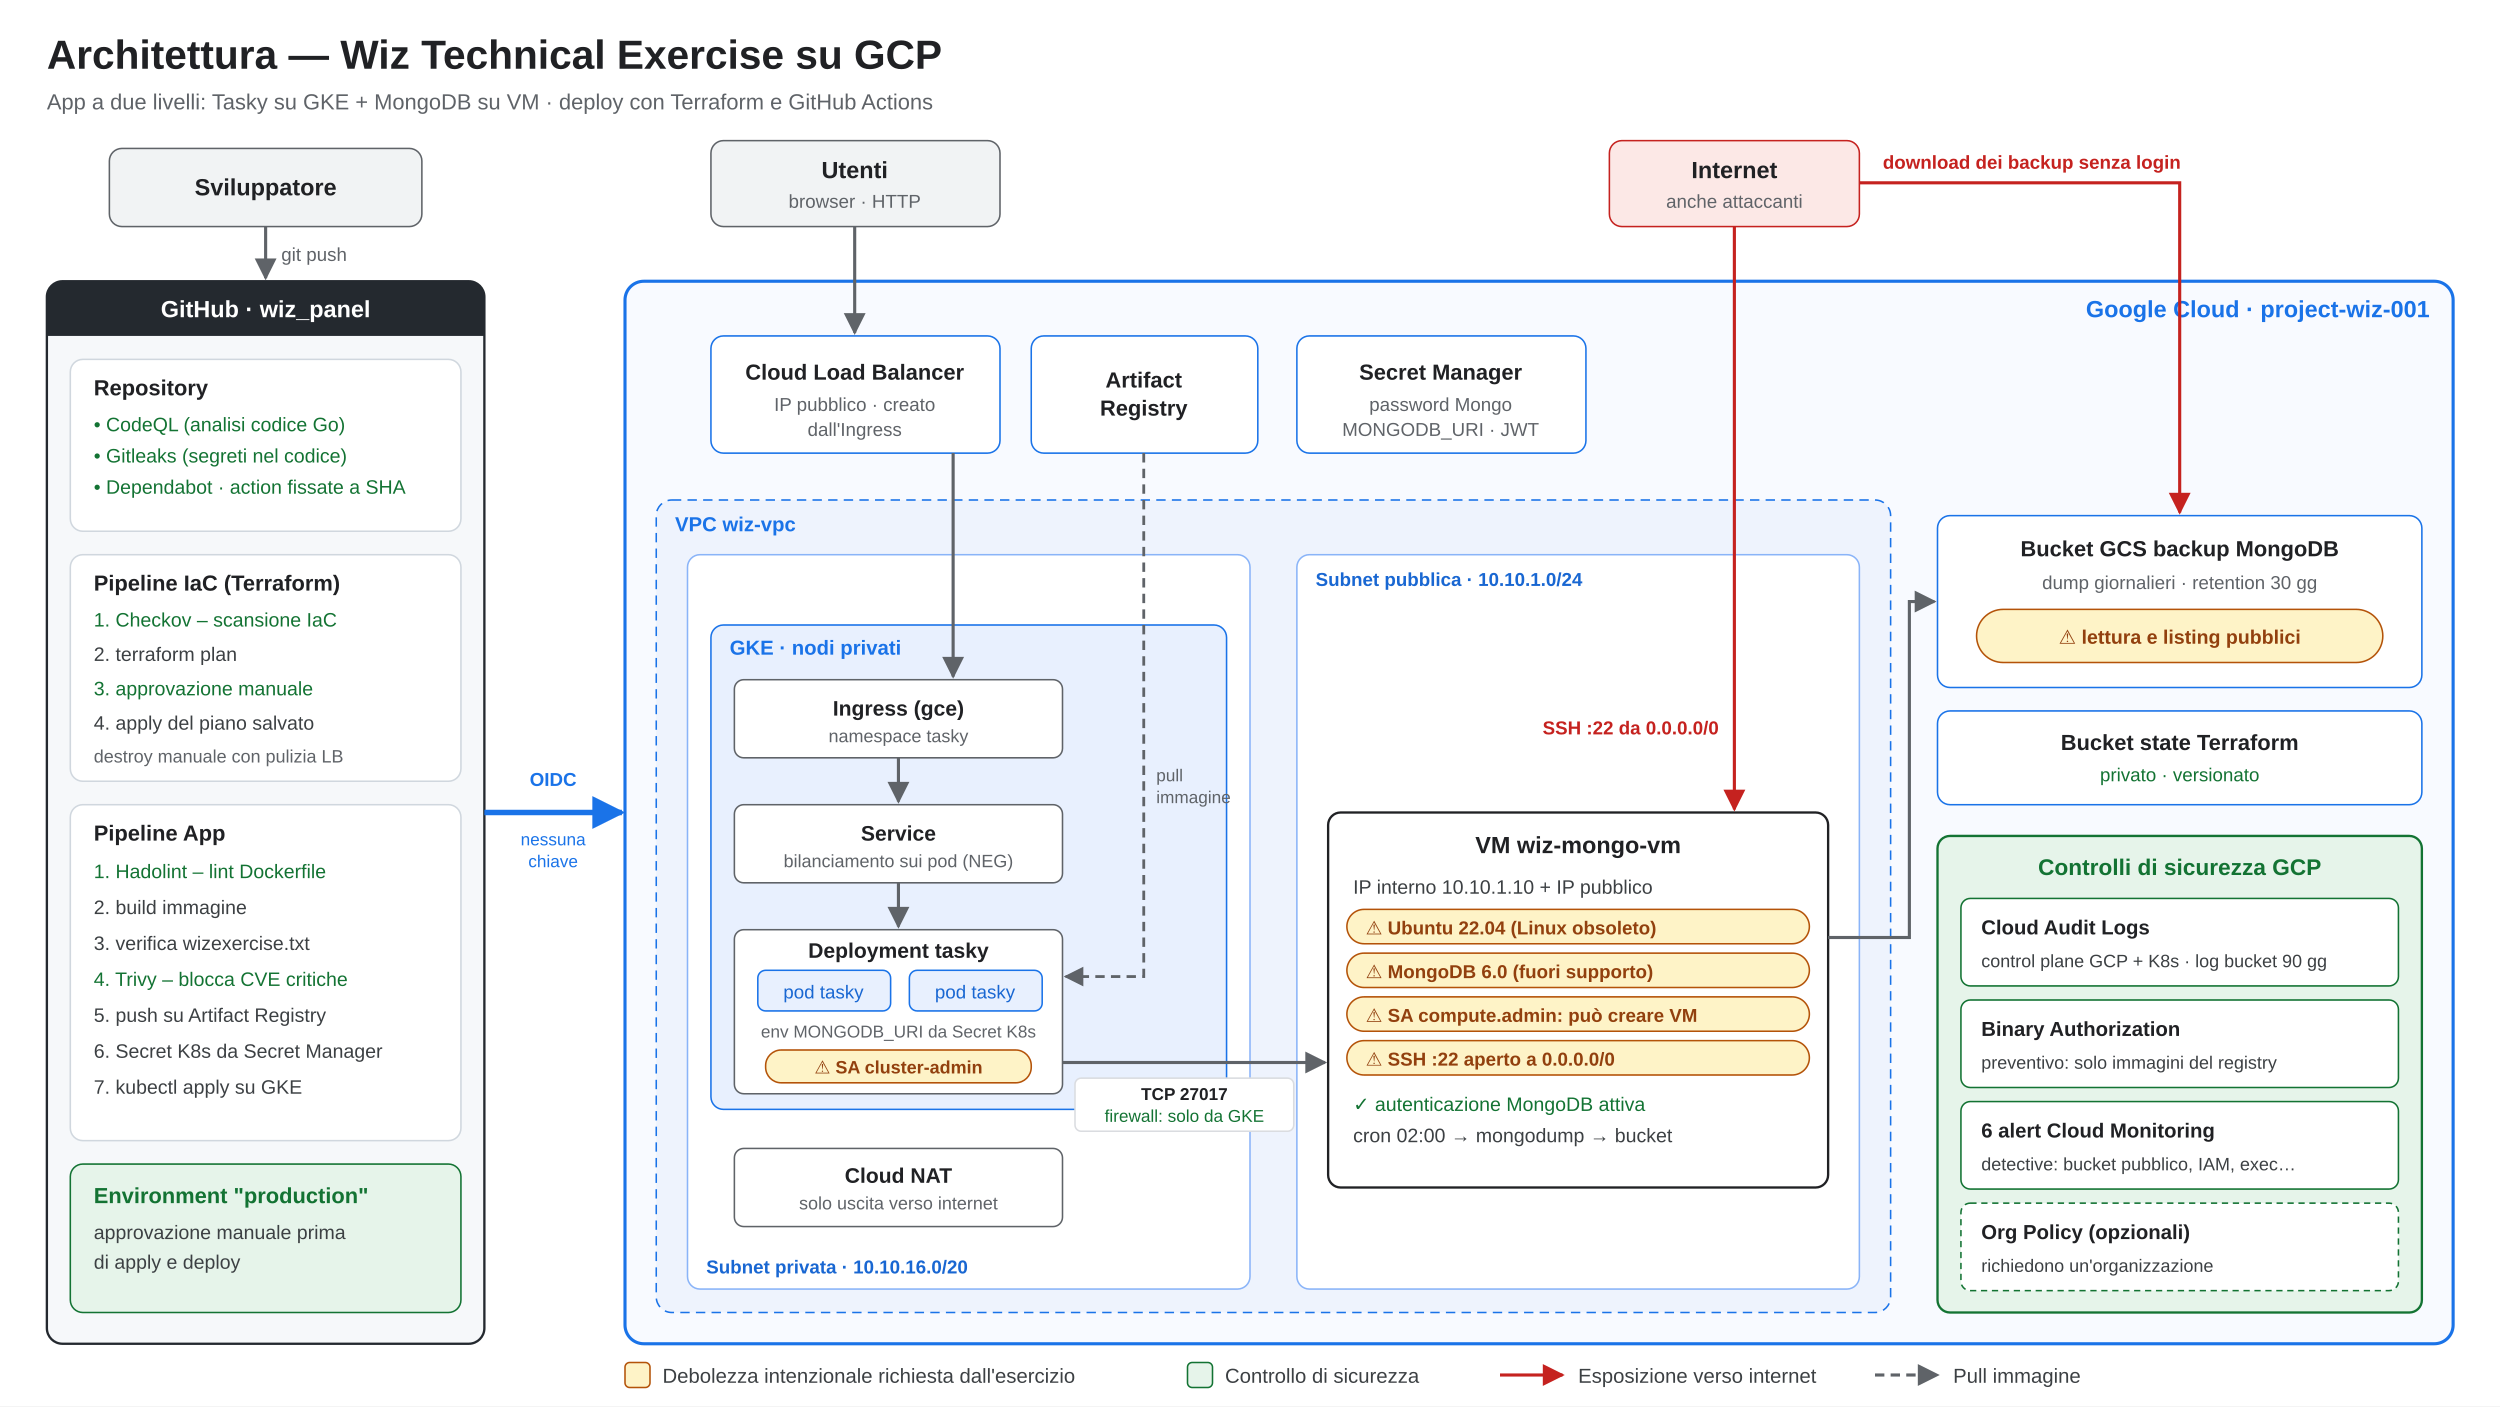
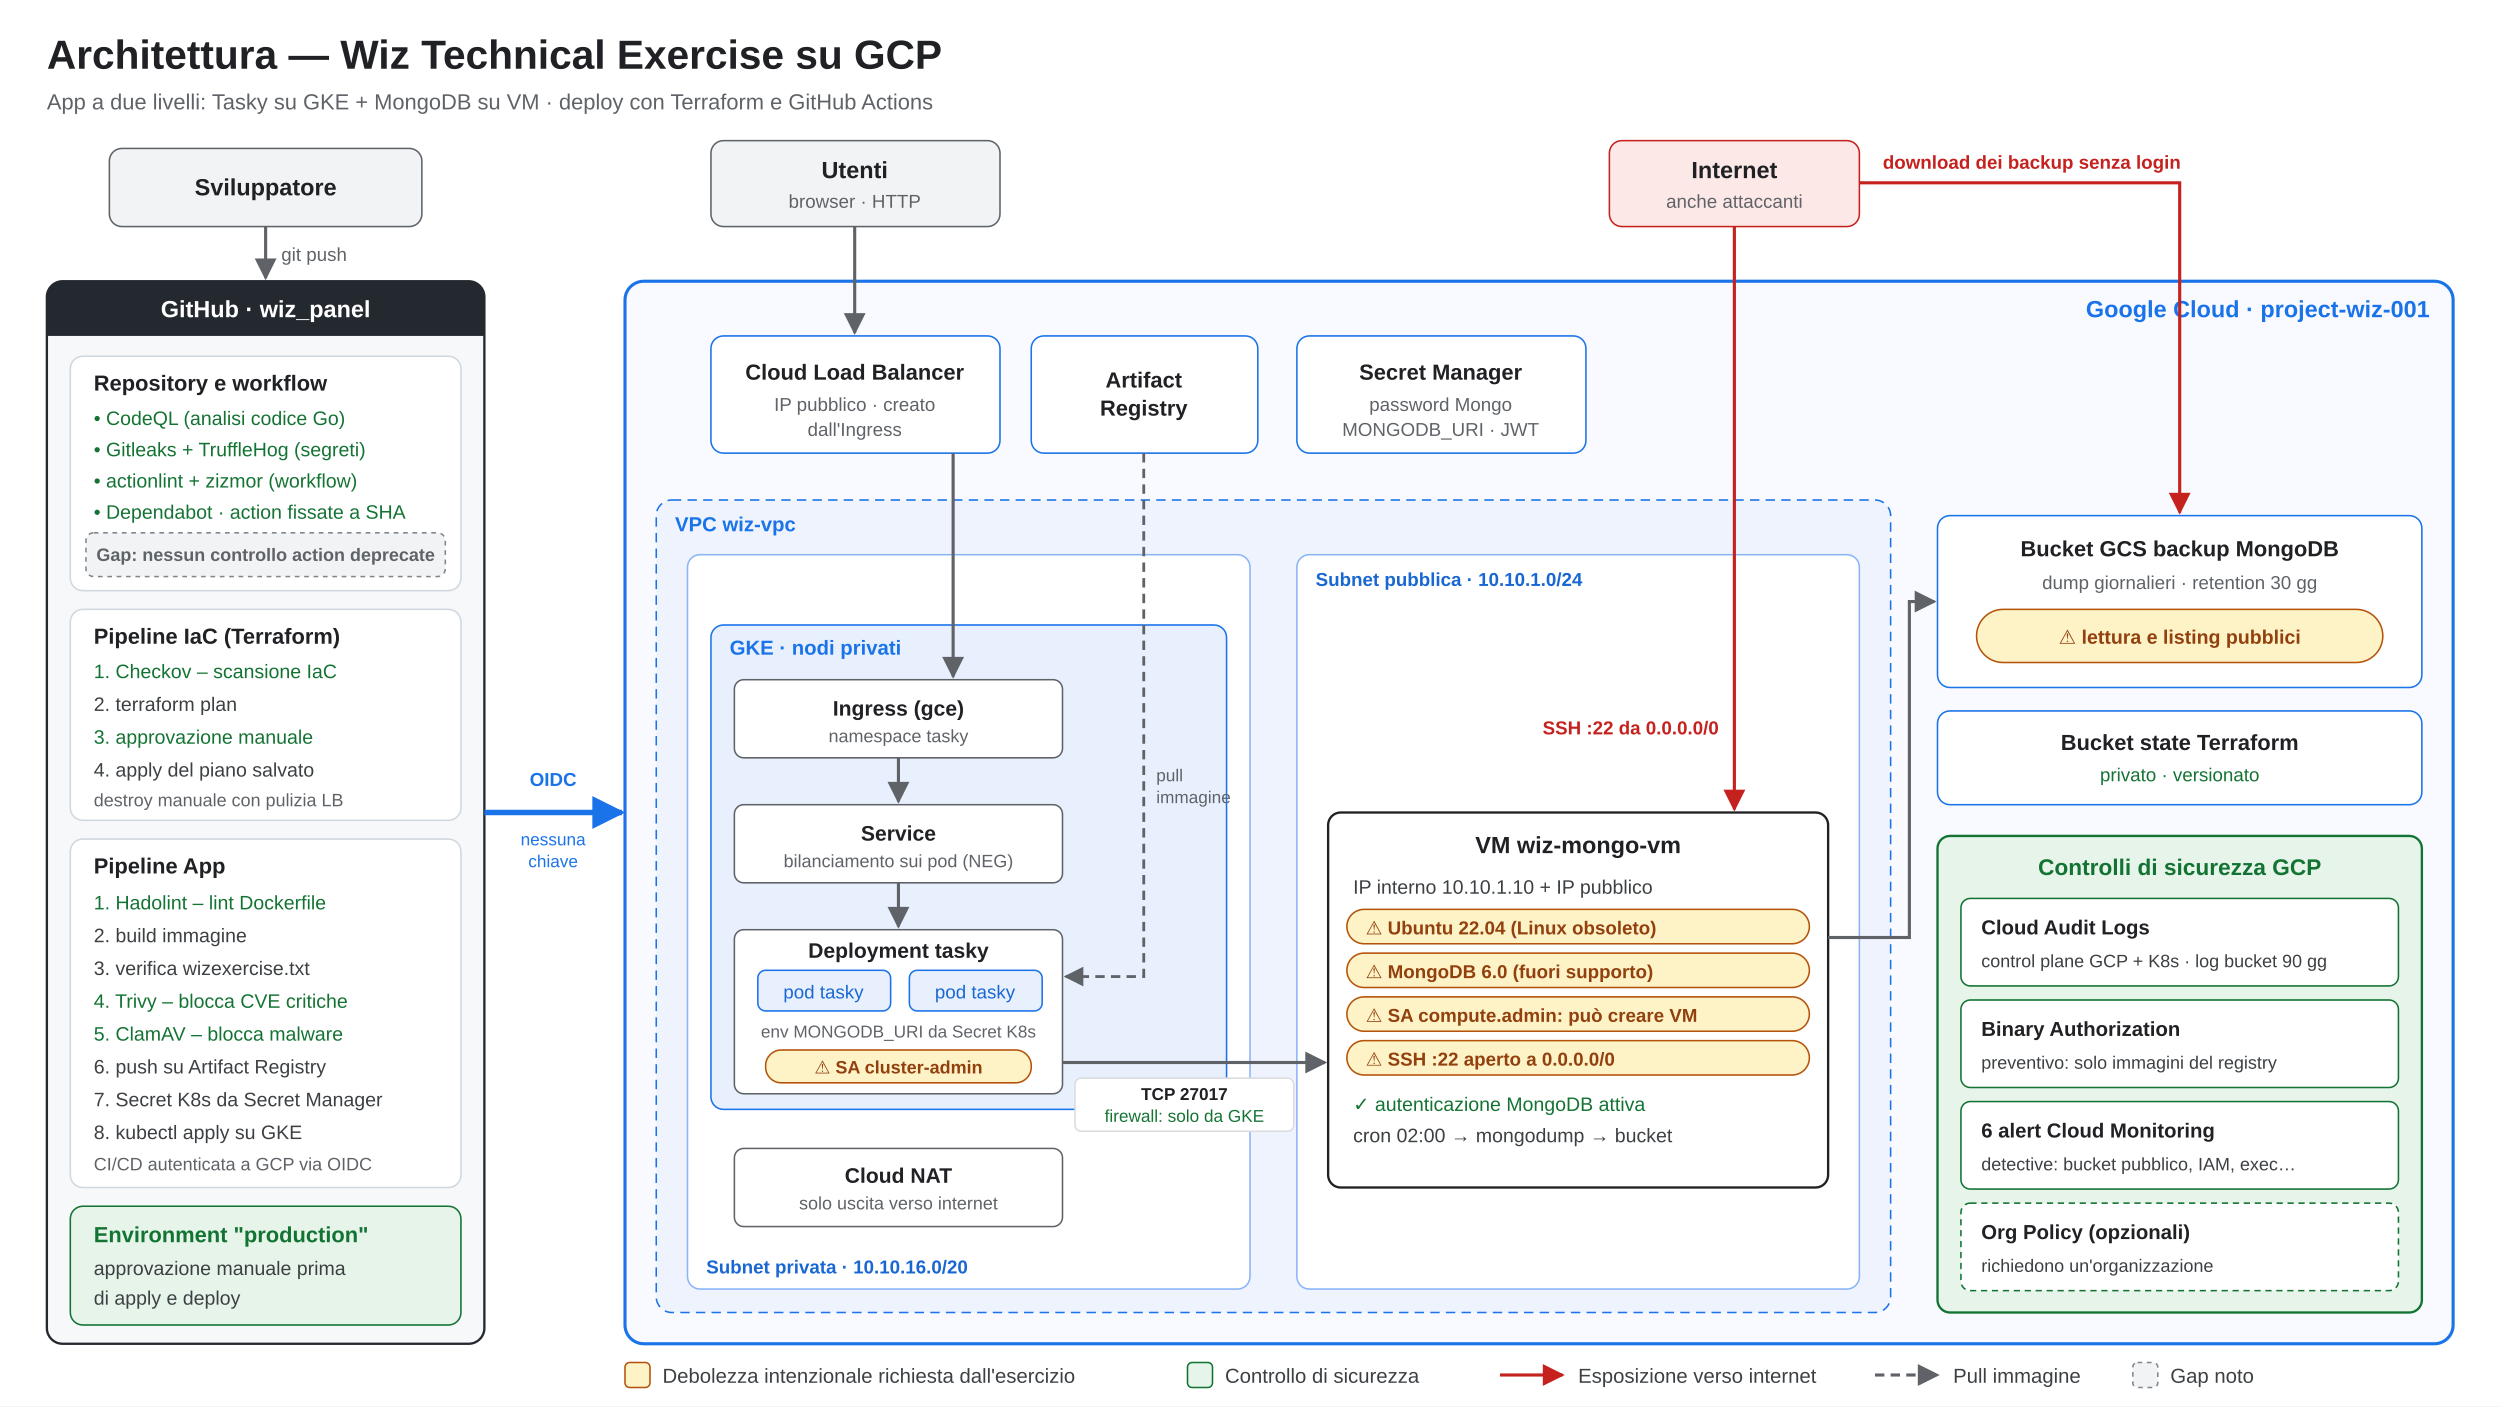
<svg xmlns="http://www.w3.org/2000/svg" viewBox="0 0 1600 900" width="1600" height="900" font-family="Segoe UI, Arial, sans-serif">
  <defs>
    <marker id="arr" viewBox="0 0 10 10" refX="9" refY="5" markerWidth="7" markerHeight="7" orient="auto-start-reverse">
      <path d="M0,0 L10,5 L0,10 z" fill="#5F6368" />
    </marker>
    <marker id="arrRed" viewBox="0 0 10 10" refX="9" refY="5" markerWidth="7" markerHeight="7" orient="auto-start-reverse">
      <path d="M0,0 L10,5 L0,10 z" fill="#C5221F" />
    </marker>
    <marker id="arrBlue" viewBox="0 0 10 10" refX="9" refY="5" markerWidth="6" markerHeight="6" orient="auto-start-reverse">
      <path d="M0,0 L10,5 L0,10 z" fill="#1A73E8" />
    </marker>
  </defs>
  <rect width="1600" height="900" fill="#FFFFFF" />
  <text x="30" y="44" font-size="26" font-weight="700" fill="#202124">Architettura — Wiz Technical Exercise su GCP</text>
  <text x="30" y="70" font-size="14" fill="#5F6368">App a due livelli: Tasky su GKE + MongoDB su VM · deploy con Terraform e GitHub Actions</text>
  <rect x="70" y="95" width="200" height="50" rx="8" fill="#F1F3F4" stroke="#5F6368" />
  <text x="170" y="125" font-size="15" font-weight="600" fill="#202124" text-anchor="middle">Sviluppatore</text>
  <rect x="455" y="90" width="185" height="55" rx="8" fill="#F1F3F4" stroke="#5F6368" />
  <text x="547" y="114" font-size="15" font-weight="600" fill="#202124" text-anchor="middle">Utenti</text>
  <text x="547" y="133" font-size="12" fill="#5F6368" text-anchor="middle">browser · HTTP</text>
  <rect x="1030" y="90" width="160" height="55" rx="8" fill="#FCE8E6" stroke="#C5221F" />
  <text x="1110" y="114" font-size="15" font-weight="600" fill="#202124" text-anchor="middle">Internet</text>
  <text x="1110" y="133" font-size="12" fill="#5F6368" text-anchor="middle">anche attaccanti</text>
  <rect x="30" y="180" width="280" height="680" rx="10" fill="#F6F8FA" stroke="#24292F" stroke-width="1.5" />
  <path d="M40,180 h260 a10,10 0 0 1 10,10 v25 h-280 v-25 a10,10 0 0 1 10,-10 z" fill="#24292F" />
  <text x="170" y="203" font-size="15" font-weight="700" fill="#FFFFFF" text-anchor="middle">GitHub · wiz_panel</text>
-   <rect x="45" y="230" width="250" height="110" rx="8" fill="#FFFFFF" stroke="#D0D7DE" />
-   <text x="60" y="253" font-size="14" font-weight="700" fill="#202124">Repository</text>
-   <text x="60" y="276" font-size="12.5" fill="#137333">• CodeQL (analisi codice Go)</text>
-   <text x="60" y="296" font-size="12.5" fill="#137333">• Gitleaks (segreti nel codice)</text>
-   <text x="60" y="316" font-size="12.5" fill="#137333">• Dependabot · action fissate a SHA</text>
-   <rect x="45" y="355" width="250" height="145" rx="8" fill="#FFFFFF" stroke="#D0D7DE" />
-   <text x="60" y="378" font-size="14" font-weight="700" fill="#202124">Pipeline IaC (Terraform)</text>
-   <text x="60" y="401" font-size="12.5" fill="#137333">1. Checkov – scansione IaC</text>
-   <text x="60" y="423" font-size="12.5" fill="#3C4043">2. terraform plan</text>
-   <text x="60" y="445" font-size="12.5" fill="#137333">3. approvazione manuale</text>
-   <text x="60" y="467" font-size="12.5" fill="#3C4043">4. apply del piano salvato</text>
-   <text x="60" y="488" font-size="11.5" fill="#5F6368">destroy manuale con pulizia LB</text>
-   <rect x="45" y="515" width="250" height="215" rx="8" fill="#FFFFFF" stroke="#D0D7DE" />
-   <text x="60" y="538" font-size="14" font-weight="700" fill="#202124">Pipeline App</text>
-   <text x="60" y="562" font-size="12.5" fill="#137333">1. Hadolint – lint Dockerfile</text>
-   <text x="60" y="585" font-size="12.5" fill="#3C4043">2. build immagine</text>
-   <text x="60" y="608" font-size="12.5" fill="#3C4043">3. verifica wizexercise.txt</text>
-   <text x="60" y="631" font-size="12.5" fill="#137333">4. Trivy – blocca CVE critiche</text>
-   <text x="60" y="654" font-size="12.5" fill="#3C4043">5. push su Artifact Registry</text>
-   <text x="60" y="677" font-size="12.5" fill="#3C4043">6. Secret K8s da Secret Manager</text>
-   <text x="60" y="700" font-size="12.5" fill="#3C4043">7. kubectl apply su GKE</text>
-   <rect x="45" y="745" width="250" height="95" rx="8" fill="#E6F4EA" stroke="#137333" />
-   <text x="60" y="770" font-size="14" font-weight="700" fill="#137333">Environment "production"</text>
-   <text x="60" y="793" font-size="12.5" fill="#3C4043">approvazione manuale prima</text>
-   <text x="60" y="812" font-size="12.5" fill="#3C4043">di apply e deploy</text>
+   <rect x="45" y="228" width="250" height="150" rx="8" fill="#FFFFFF" stroke="#D0D7DE" />
+   <text x="60" y="250" font-size="14" font-weight="700" fill="#202124">Repository e workflow</text>
+   <text x="60" y="272" font-size="12.5" fill="#137333">• CodeQL (analisi codice Go)</text>
+   <text x="60" y="292" font-size="12.5" fill="#137333">• Gitleaks + TruffleHog (segreti)</text>
+   <text x="60" y="312" font-size="12.5" fill="#137333">• actionlint + zizmor (workflow)</text>
+   <text x="60" y="332" font-size="12.5" fill="#137333">• Dependabot · action fissate a SHA</text>
+   <rect x="55" y="341" width="230" height="28" rx="5" fill="#F1F3F4" stroke="#80868B" stroke-dasharray="3 3" />
+   <text x="170" y="359" font-size="11.5" font-weight="600" fill="#5F6368" text-anchor="middle">Gap: nessun controllo action deprecate</text>
+   <rect x="45" y="390" width="250" height="135" rx="8" fill="#FFFFFF" stroke="#D0D7DE" />
+   <text x="60" y="412" font-size="14" font-weight="700" fill="#202124">Pipeline IaC (Terraform)</text>
+   <text x="60" y="434" font-size="12.5" fill="#137333">1. Checkov – scansione IaC</text>
+   <text x="60" y="455" font-size="12.5" fill="#3C4043">2. terraform plan</text>
+   <text x="60" y="476" font-size="12.5" fill="#137333">3. approvazione manuale</text>
+   <text x="60" y="497" font-size="12.5" fill="#3C4043">4. apply del piano salvato</text>
+   <text x="60" y="516" font-size="11.5" fill="#5F6368">destroy manuale con pulizia LB</text>
+   <rect x="45" y="537" width="250" height="223" rx="8" fill="#FFFFFF" stroke="#D0D7DE" />
+   <text x="60" y="559" font-size="14" font-weight="700" fill="#202124">Pipeline App</text>
+   <text x="60" y="582" font-size="12.5" fill="#137333">1. Hadolint – lint Dockerfile</text>
+   <text x="60" y="603" font-size="12.5" fill="#3C4043">2. build immagine</text>
+   <text x="60" y="624" font-size="12.5" fill="#3C4043">3. verifica wizexercise.txt</text>
+   <text x="60" y="645" font-size="12.5" fill="#137333">4. Trivy – blocca CVE critiche</text>
+   <text x="60" y="666" font-size="12.5" fill="#137333">5. ClamAV – blocca malware</text>
+   <text x="60" y="687" font-size="12.5" fill="#3C4043">6. push su Artifact Registry</text>
+   <text x="60" y="708" font-size="12.5" fill="#3C4043">7. Secret K8s da Secret Manager</text>
+   <text x="60" y="729" font-size="12.5" fill="#3C4043">8. kubectl apply su GKE</text>
+   <text x="60" y="749" font-size="11.5" fill="#5F6368">CI/CD autenticata a GCP via OIDC</text>
+   <rect x="45" y="772" width="250" height="76" rx="8" fill="#E6F4EA" stroke="#137333" />
+   <text x="60" y="795" font-size="14" font-weight="700" fill="#137333">Environment "production"</text>
+   <text x="60" y="816" font-size="12.5" fill="#3C4043">approvazione manuale prima</text>
+   <text x="60" y="835" font-size="12.5" fill="#3C4043">di apply e deploy</text>
  <rect x="400" y="180" width="1170" height="680" rx="12" fill="#F8FAFF" stroke="#1A73E8" stroke-width="2" />
  <text x="1555" y="203" font-size="15" font-weight="700" fill="#1A73E8" text-anchor="end">Google Cloud · project-wiz-001</text>
  <rect x="455" y="215" width="185" height="75" rx="8" fill="#FFFFFF" stroke="#1A73E8" />
  <text x="547" y="243" font-size="14" font-weight="700" fill="#202124" text-anchor="middle">Cloud Load Balancer</text>
  <text x="547" y="263" font-size="12" fill="#5F6368" text-anchor="middle">IP pubblico · creato</text>
  <text x="547" y="279" font-size="12" fill="#5F6368" text-anchor="middle">dall'Ingress</text>
  <rect x="660" y="215" width="145" height="75" rx="8" fill="#FFFFFF" stroke="#1A73E8" />
  <text x="732" y="248" font-size="14" font-weight="700" fill="#202124" text-anchor="middle">Artifact</text>
  <text x="732" y="266" font-size="14" font-weight="700" fill="#202124" text-anchor="middle">Registry</text>
  <rect x="830" y="215" width="185" height="75" rx="8" fill="#FFFFFF" stroke="#1A73E8" />
  <text x="922" y="243" font-size="14" font-weight="700" fill="#202124" text-anchor="middle">Secret Manager</text>
  <text x="922" y="263" font-size="12" fill="#5F6368" text-anchor="middle">password Mongo</text>
  <text x="922" y="279" font-size="12" fill="#5F6368" text-anchor="middle">MONGODB_URI · JWT</text>
  <rect x="420" y="320" width="790" height="520" rx="10" fill="#EEF3FD" stroke="#1A73E8" stroke-dasharray="6 4" />
  <text x="432" y="340" font-size="13" font-weight="700" fill="#1A73E8">VPC wiz-vpc</text>
  <rect x="440" y="355" width="360" height="470" rx="8" fill="#FFFFFF" stroke="#8AB4F8" />
  <text x="452" y="815" font-size="12" font-weight="600" fill="#1967D2">Subnet privata · 10.10.16.0/20</text>
  <rect x="455" y="400" width="330" height="310" rx="8" fill="#E8F0FE" stroke="#1A73E8" />
  <text x="467" y="419" font-size="13" font-weight="700" fill="#1A73E8">GKE · nodi privati</text>
  <rect x="470" y="435" width="210" height="50" rx="6" fill="#FFFFFF" stroke="#5F6368" />
  <text x="575" y="458" font-size="13.5" font-weight="600" fill="#202124" text-anchor="middle">Ingress (gce)</text>
  <text x="575" y="475" font-size="11.5" fill="#5F6368" text-anchor="middle">namespace tasky</text>
  <rect x="470" y="515" width="210" height="50" rx="6" fill="#FFFFFF" stroke="#5F6368" />
  <text x="575" y="538" font-size="13.5" font-weight="600" fill="#202124" text-anchor="middle">Service</text>
  <text x="575" y="555" font-size="11.5" fill="#5F6368" text-anchor="middle">bilanciamento sui pod (NEG)</text>
  <rect x="470" y="595" width="210" height="105" rx="6" fill="#FFFFFF" stroke="#5F6368" />
  <text x="575" y="613" font-size="13.5" font-weight="600" fill="#202124" text-anchor="middle">Deployment tasky</text>
  <rect x="485" y="621" width="85" height="26" rx="5" fill="#E8F0FE" stroke="#1A73E8" />
  <text x="527" y="639" font-size="12" fill="#1967D2" text-anchor="middle">pod tasky</text>
  <rect x="582" y="621" width="85" height="26" rx="5" fill="#E8F0FE" stroke="#1A73E8" />
  <text x="624" y="639" font-size="12" fill="#1967D2" text-anchor="middle">pod tasky</text>
  <text x="575" y="664" font-size="11" fill="#5F6368" text-anchor="middle">env MONGODB_URI da Secret K8s</text>
  <rect x="490" y="672" width="170" height="21" rx="10" fill="#FEF3C7" stroke="#B45309" />
  <text x="575" y="687" font-size="11.5" font-weight="600" fill="#92400E" text-anchor="middle">⚠ SA cluster-admin</text>
  <rect x="470" y="735" width="210" height="50" rx="6" fill="#FFFFFF" stroke="#5F6368" />
  <text x="575" y="757" font-size="13.5" font-weight="600" fill="#202124" text-anchor="middle">Cloud NAT</text>
  <text x="575" y="774" font-size="11.5" fill="#5F6368" text-anchor="middle">solo uscita verso internet</text>
  <rect x="830" y="355" width="360" height="470" rx="8" fill="#FFFFFF" stroke="#8AB4F8" />
  <text x="842" y="375" font-size="12" font-weight="600" fill="#1967D2">Subnet pubblica · 10.10.1.0/24</text>
  <rect x="850" y="520" width="320" height="240" rx="8" fill="#FFFFFF" stroke="#202124" stroke-width="1.5" />
  <text x="1010" y="546" font-size="15" font-weight="700" fill="#202124" text-anchor="middle">VM wiz-mongo-vm</text>
  <text x="866" y="572" font-size="12.5" fill="#3C4043">IP interno 10.10.1.10 + IP pubblico</text>
  <rect x="862" y="582" width="296" height="22" rx="11" fill="#FEF3C7" stroke="#B45309" />
  <text x="874" y="598" font-size="12" font-weight="600" fill="#92400E">⚠ Ubuntu 22.04 (Linux obsoleto)</text>
  <rect x="862" y="610" width="296" height="22" rx="11" fill="#FEF3C7" stroke="#B45309" />
  <text x="874" y="626" font-size="12" font-weight="600" fill="#92400E">⚠ MongoDB 6.0 (fuori supporto)</text>
  <rect x="862" y="638" width="296" height="22" rx="11" fill="#FEF3C7" stroke="#B45309" />
  <text x="874" y="654" font-size="12" font-weight="600" fill="#92400E">⚠ SA compute.admin: può creare VM</text>
  <rect x="862" y="666" width="296" height="22" rx="11" fill="#FEF3C7" stroke="#B45309" />
  <text x="874" y="682" font-size="12" font-weight="600" fill="#92400E">⚠ SSH :22 aperto a 0.0.0.0/0</text>
  <text x="866" y="711" font-size="12.5" fill="#137333">✓ autenticazione MongoDB attiva</text>
  <text x="866" y="731" font-size="12.5" fill="#3C4043">cron 02:00 → mongodump → bucket</text>
  <rect x="1240" y="330" width="310" height="110" rx="8" fill="#FFFFFF" stroke="#1A73E8" />
  <text x="1395" y="356" font-size="14" font-weight="700" fill="#202124" text-anchor="middle">Bucket GCS backup MongoDB</text>
  <text x="1395" y="377" font-size="12" fill="#5F6368" text-anchor="middle">dump giornalieri · retention 30 gg</text>
  <rect x="1265" y="390" width="260" height="34" rx="17" fill="#FEF3C7" stroke="#B45309" />
  <text x="1395" y="412" font-size="12.5" font-weight="600" fill="#92400E" text-anchor="middle">⚠ lettura e listing pubblici</text>
  <rect x="1240" y="455" width="310" height="60" rx="8" fill="#FFFFFF" stroke="#1A73E8" />
  <text x="1395" y="480" font-size="14" font-weight="700" fill="#202124" text-anchor="middle">Bucket state Terraform</text>
  <text x="1395" y="500" font-size="12" fill="#137333" text-anchor="middle">privato · versionato</text>
  <rect x="1240" y="535" width="310" height="305" rx="8" fill="#E6F4EA" stroke="#137333" stroke-width="1.5" />
  <text x="1395" y="560" font-size="14.5" font-weight="700" fill="#137333" text-anchor="middle">Controlli di sicurezza GCP</text>
  <rect x="1255" y="575" width="280" height="56" rx="6" fill="#FFFFFF" stroke="#137333" />
  <text x="1268" y="598" font-size="13" font-weight="700" fill="#202124">Cloud Audit Logs</text>
  <text x="1268" y="619" font-size="11.5" fill="#3C4043">control plane GCP + K8s · log bucket 90 gg</text>
  <rect x="1255" y="640" width="280" height="56" rx="6" fill="#FFFFFF" stroke="#137333" />
  <text x="1268" y="663" font-size="13" font-weight="700" fill="#202124">Binary Authorization</text>
  <text x="1268" y="684" font-size="11.5" fill="#3C4043">preventivo: solo immagini del registry</text>
  <rect x="1255" y="705" width="280" height="56" rx="6" fill="#FFFFFF" stroke="#137333" />
  <text x="1268" y="728" font-size="13" font-weight="700" fill="#202124">6 alert Cloud Monitoring</text>
  <text x="1268" y="749" font-size="11.5" fill="#3C4043">detective: bucket pubblico, IAM, exec…</text>
  <rect x="1255" y="770" width="280" height="56" rx="6" fill="#FFFFFF" stroke="#137333" stroke-dasharray="4 3" />
  <text x="1268" y="793" font-size="13" font-weight="700" fill="#202124">Org Policy (opzionali)</text>
  <text x="1268" y="814" font-size="11.5" fill="#3C4043">richiedono un'organizzazione</text>
  <line x1="170" y1="145" x2="170" y2="178" stroke="#5F6368" stroke-width="2" marker-end="url(#arr)" />
  <text x="180" y="167" font-size="12" fill="#5F6368">git push</text>
  <line x1="310" y1="520" x2="398" y2="520" stroke="#1A73E8" stroke-width="3.5" marker-end="url(#arrBlue)" />
  <text x="354" y="503" font-size="12" font-weight="700" fill="#1A73E8" text-anchor="middle">OIDC</text>
  <text x="354" y="541" font-size="11" fill="#1A73E8" text-anchor="middle">nessuna</text>
  <text x="354" y="555" font-size="11" fill="#1A73E8" text-anchor="middle">chiave</text>
  <line x1="547" y1="145" x2="547" y2="213" stroke="#5F6368" stroke-width="2" marker-end="url(#arr)" />
  <line x1="610" y1="290" x2="610" y2="433" stroke="#5F6368" stroke-width="2" marker-end="url(#arr)" />
  <line x1="575" y1="485" x2="575" y2="513" stroke="#5F6368" stroke-width="2" marker-end="url(#arr)" />
  <line x1="575" y1="565" x2="575" y2="593" stroke="#5F6368" stroke-width="2" marker-end="url(#arr)" />
  <path d="M732,290 V625 H682" fill="none" stroke="#5F6368" stroke-width="1.8" stroke-dasharray="6 4" marker-end="url(#arr)" />
  <text x="740" y="500" font-size="11" fill="#5F6368">pull</text>
  <text x="740" y="514" font-size="11" fill="#5F6368">immagine</text>
  <line x1="680" y1="680" x2="848" y2="680" stroke="#5F6368" stroke-width="2" marker-end="url(#arr)" />
  <rect x="688" y="690" width="140" height="34" rx="4" fill="#FFFFFF" stroke="#DADCE0" />
  <text x="758" y="704" font-size="11" font-weight="600" fill="#202124" text-anchor="middle">TCP 27017</text>
  <text x="758" y="718" font-size="11" fill="#137333" text-anchor="middle">firewall: solo da GKE</text>
  <line x1="1110" y1="145" x2="1110" y2="518" stroke="#C5221F" stroke-width="2" marker-end="url(#arrRed)" />
  <text x="1100" y="470" font-size="12" font-weight="600" fill="#C5221F" text-anchor="end">SSH :22 da 0.0.0.0/0</text>
  <path d="M1190,117 H1395 V328" fill="none" stroke="#C5221F" stroke-width="2" marker-end="url(#arrRed)" />
  <text x="1205" y="108" font-size="12" font-weight="600" fill="#C5221F">download dei backup senza login</text>
  <path d="M1170,600 H1222 V385 H1238" fill="none" stroke="#5F6368" stroke-width="2" marker-end="url(#arr)" />
  <rect x="400" y="872" width="16" height="16" rx="3" fill="#FEF3C7" stroke="#B45309" />
  <text x="424" y="885" font-size="13" fill="#3C4043">Debolezza intenzionale richiesta dall'esercizio</text>
  <rect x="760" y="872" width="16" height="16" rx="3" fill="#E6F4EA" stroke="#137333" />
  <text x="784" y="885" font-size="13" fill="#3C4043">Controllo di sicurezza</text>
  <line x1="960" y1="880" x2="1000" y2="880" stroke="#C5221F" stroke-width="2" marker-end="url(#arrRed)" />
  <text x="1010" y="885" font-size="13" fill="#3C4043">Esposizione verso internet</text>
  <line x1="1200" y1="880" x2="1240" y2="880" stroke="#5F6368" stroke-width="2" stroke-dasharray="6 4" marker-end="url(#arr)" />
  <text x="1250" y="885" font-size="13" fill="#3C4043">Pull immagine</text>
+   <rect x="1365" y="872" width="16" height="16" rx="3" fill="#F1F3F4" stroke="#80868B" stroke-dasharray="3 3" />
+   <text x="1389" y="885" font-size="13" fill="#3C4043">Gap noto</text>
</svg>
